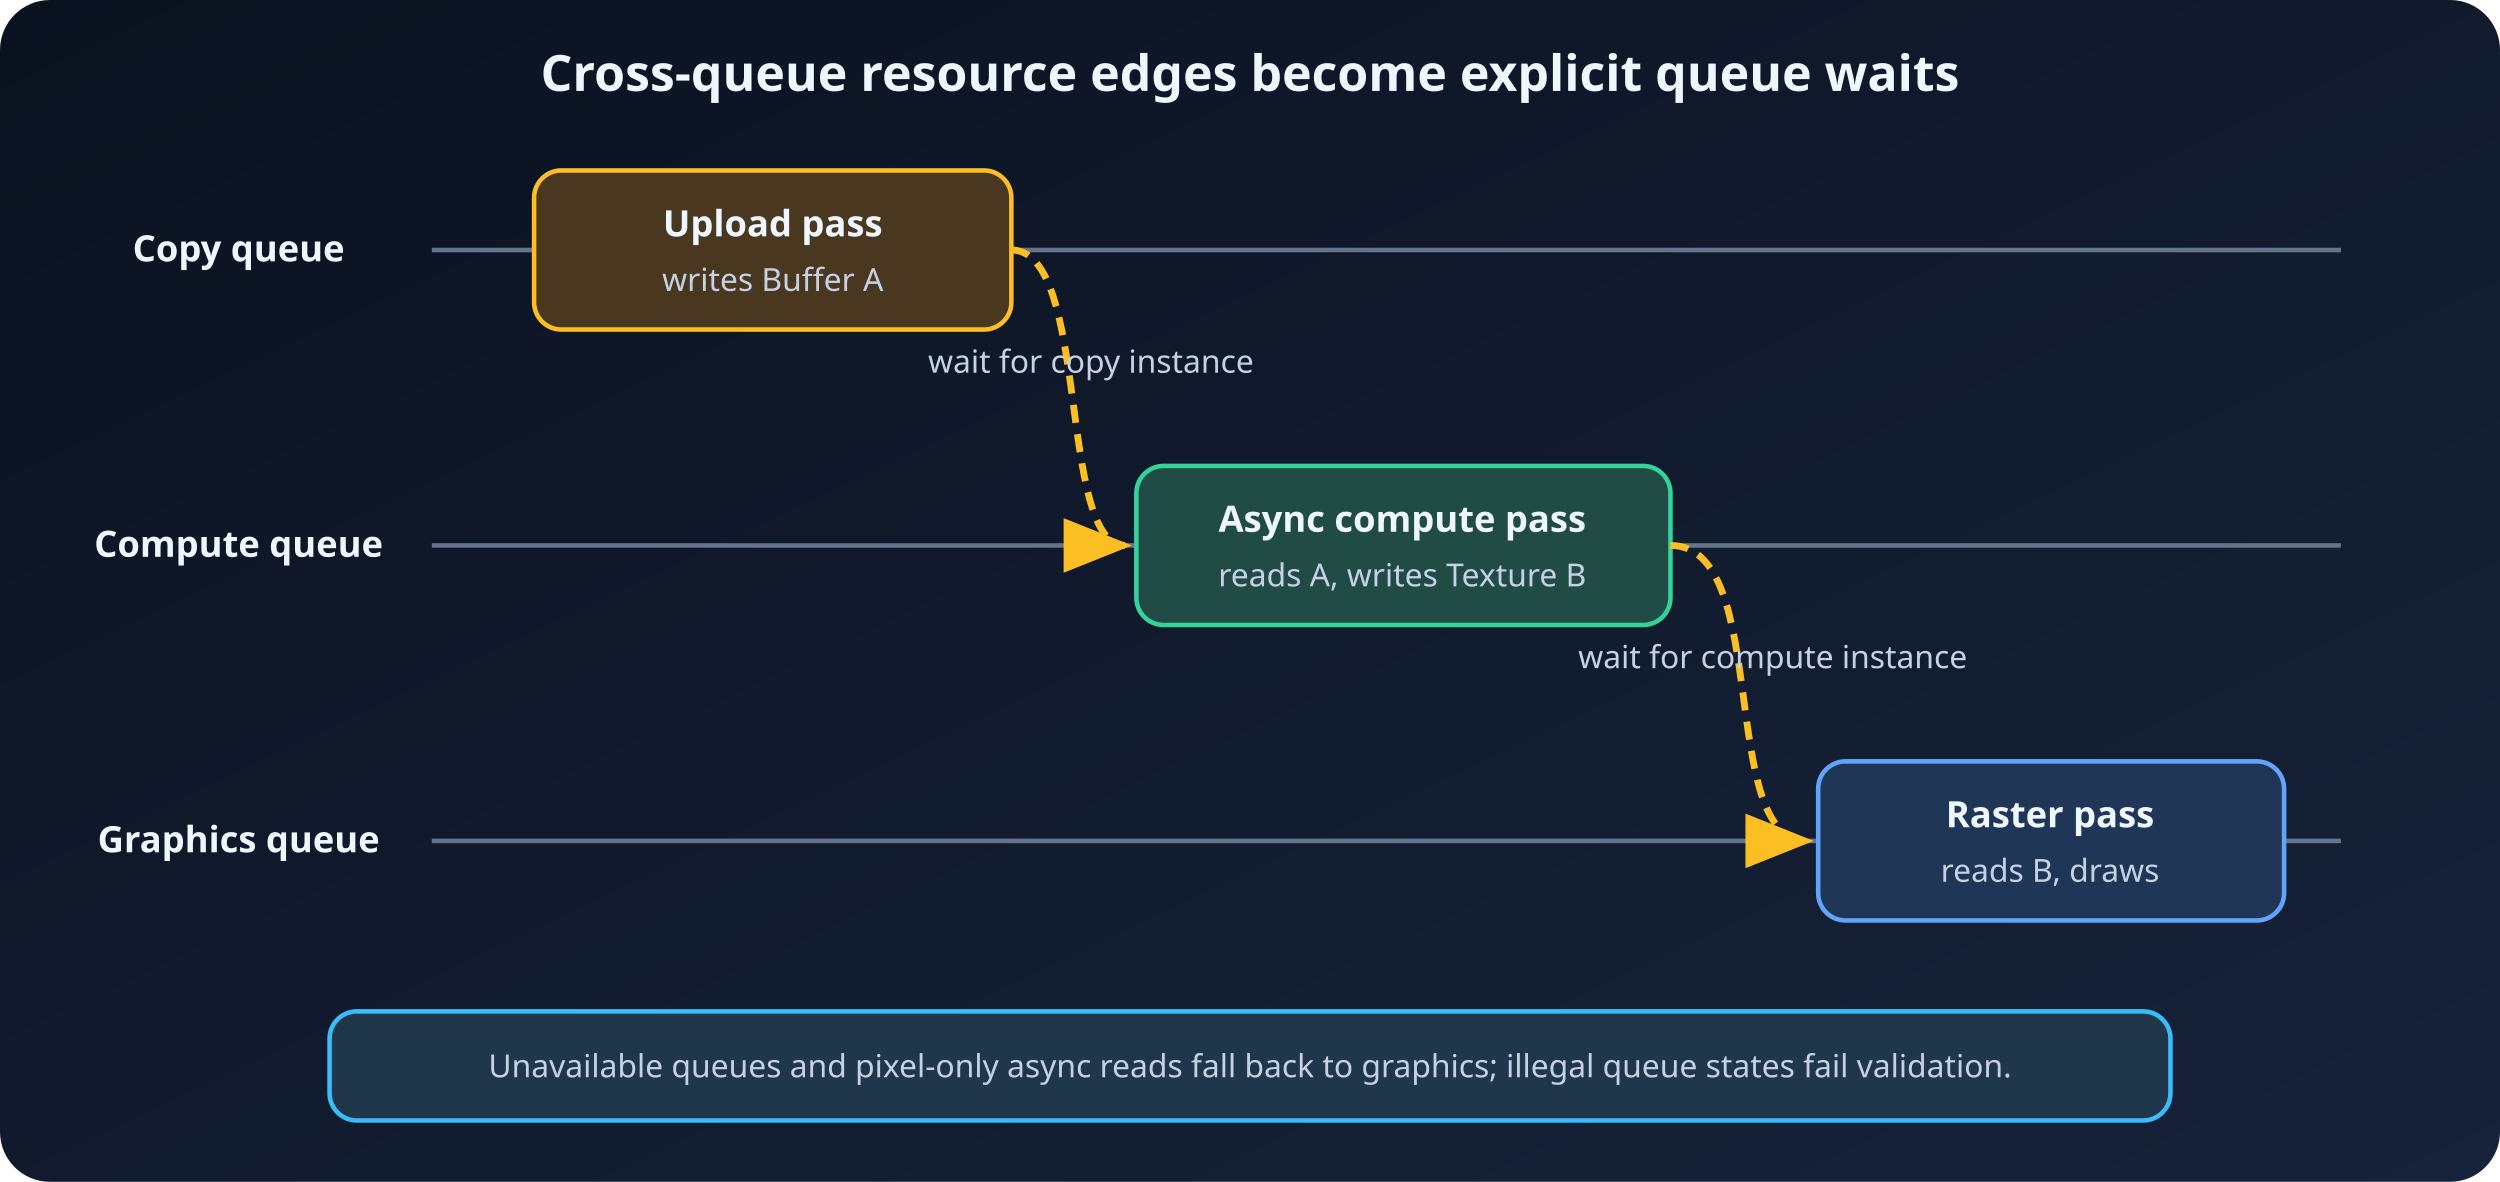
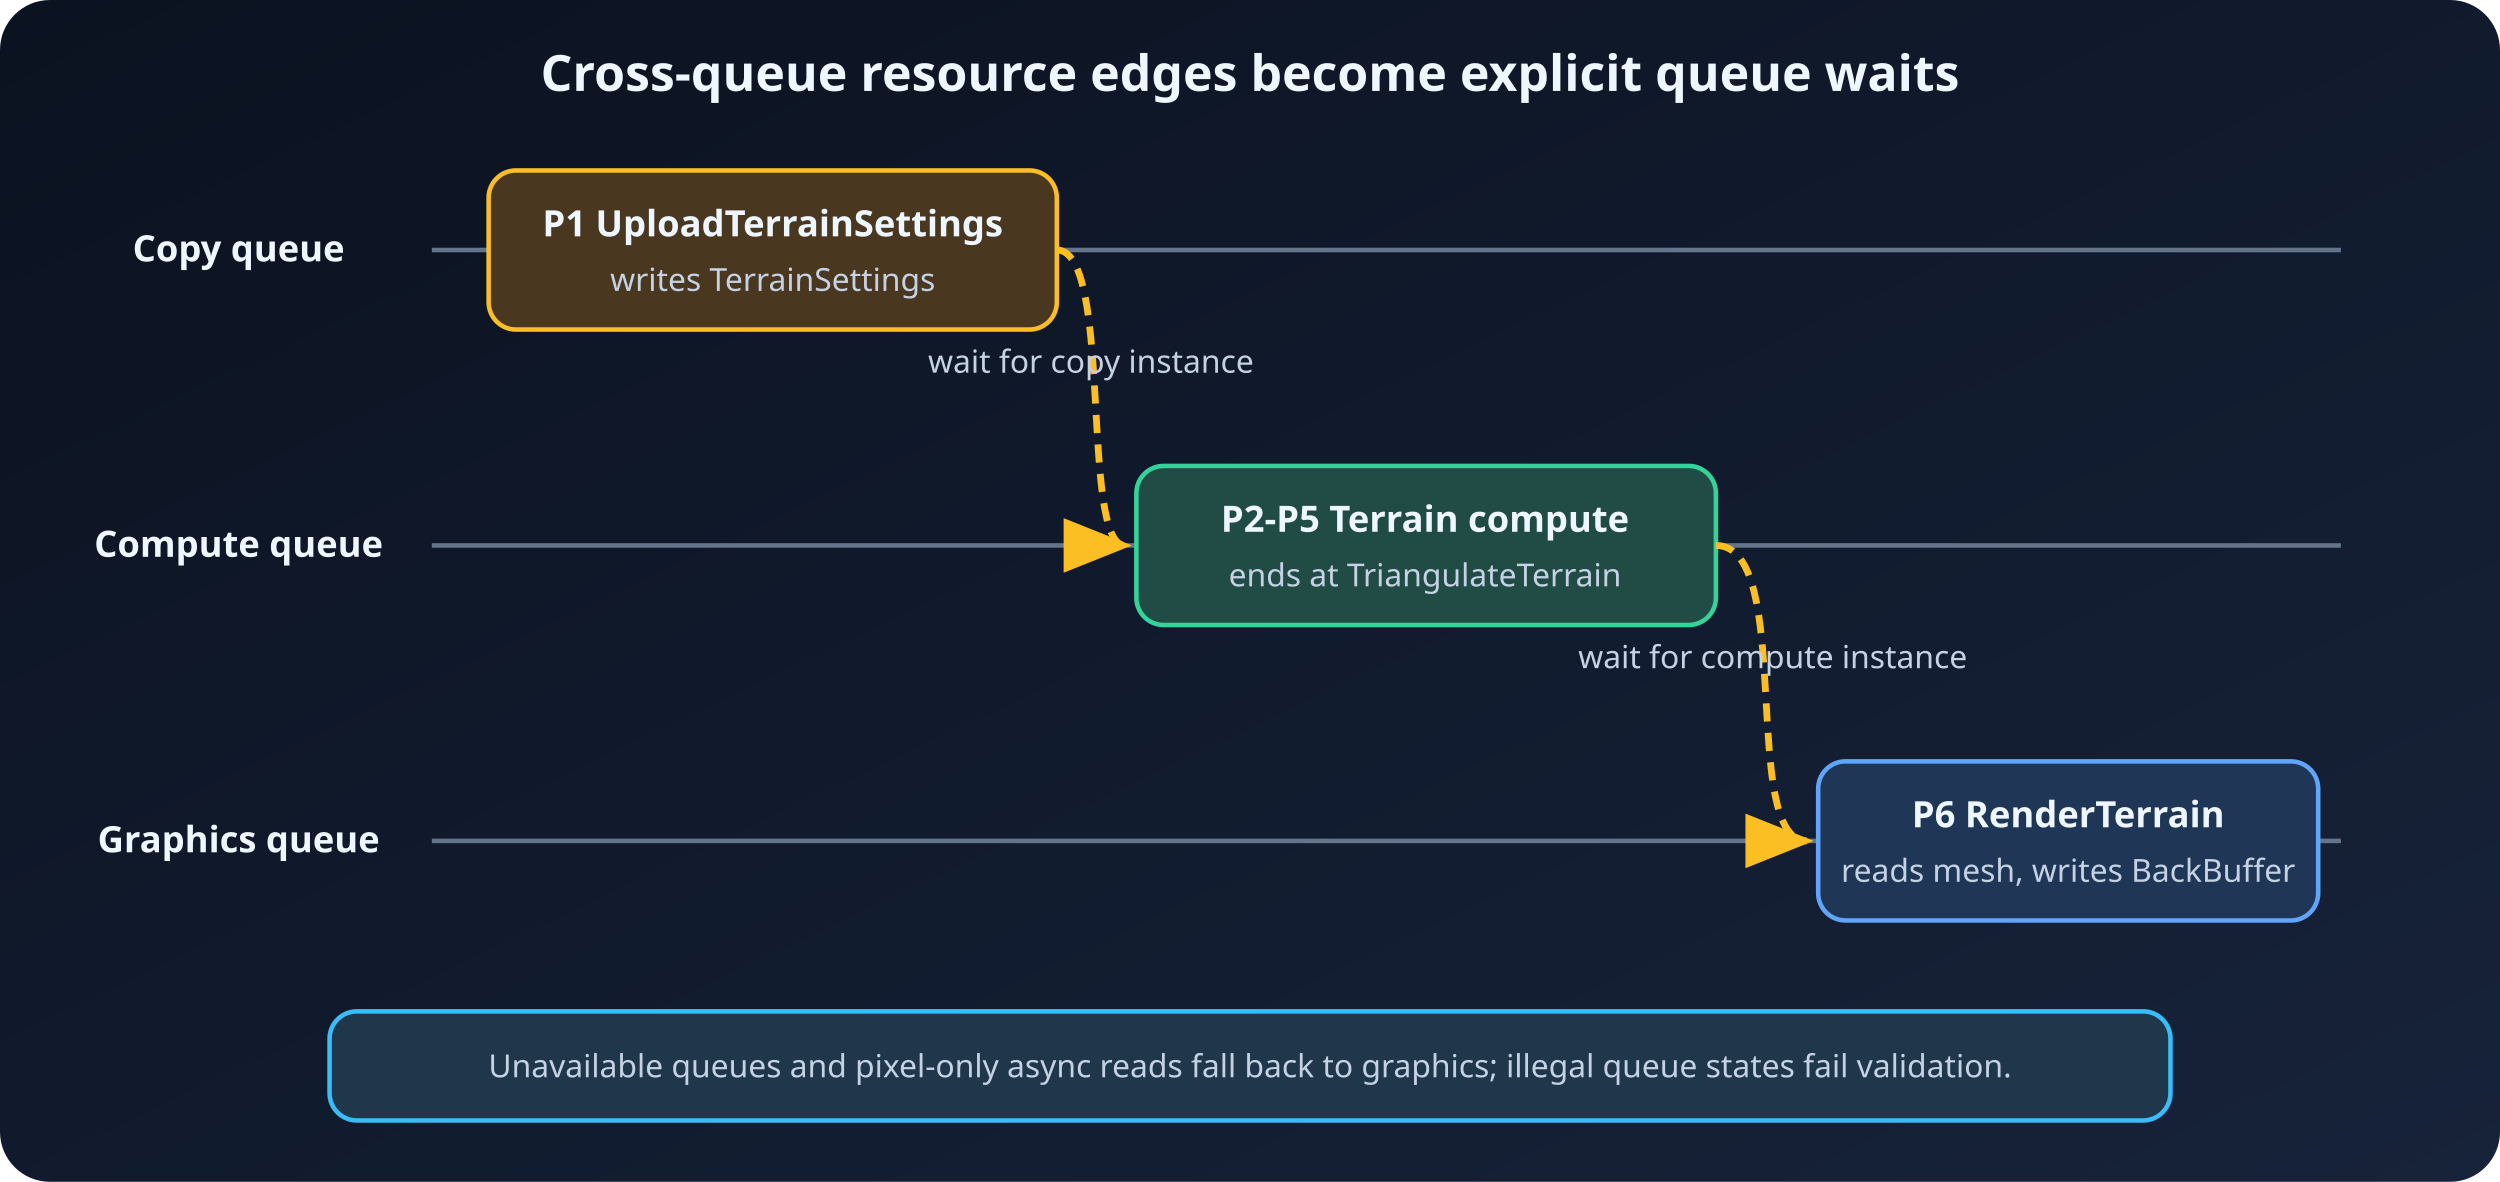
<svg xmlns="http://www.w3.org/2000/svg" width="1100" height="520" viewBox="0 0 1100 520" role="img" aria-labelledby="title desc">
  <defs>
    <linearGradient id="bg" x1="0" y1="0" x2="1" y2="1">
      <stop offset="0" stop-color="#0b1220" />
      <stop offset="1" stop-color="#17233a" />
    </linearGradient>
    <marker id="arrow" markerWidth="10" markerHeight="8" refX="9" refY="4" orient="auto">
      <path d="M0,0 L10,4 L0,8 Z" fill="#fbbf24" />
    </marker>
    <style>
      .box{rx:12;stroke-width:2}.title{font:700 22px system-ui,sans-serif;fill:#eef6ff;text-anchor:middle}
      .label{font:600 16px system-ui,sans-serif;fill:#eef6ff;text-anchor:middle}
      .small{font:14px system-ui,sans-serif;fill:#c5d2e3;text-anchor:middle}
      .lane{stroke:#64748b;stroke-width:2}.wait{stroke:#fbbf24;stroke-width:3;stroke-dasharray:8 5;fill:none;marker-end:url(#arrow)}
    </style>
  </defs>
  <rect width="1100" height="520" rx="22" fill="url(#bg)" />
  <text x="550" y="40" class="title">Cross-queue resource edges become explicit queue waits</text>
  <text x="105" y="115" class="label">Copy queue</text>
  <text x="105" y="245" class="label">Compute queue</text>
  <text x="105" y="375" class="label">Graphics queue</text>
  <line x1="190" y1="110" x2="1030" y2="110" class="lane" />
  <line x1="190" y1="240" x2="1030" y2="240" class="lane" />
  <line x1="190" y1="370" x2="1030" y2="370" class="lane" />
-   <rect class="box" x="235" y="75" width="210" height="70" fill="#493720" stroke="#fbbf24" />
-   <text x="340" y="104" class="label">Upload pass</text>
-   <text x="340" y="128" class="small">writes Buffer A</text>
-   <rect class="box" x="500" y="205" width="235" height="70" fill="#214b45" stroke="#34d399" />
-   <text x="617" y="234" class="label">Async compute pass</text>
-   <text x="617" y="258" class="small">reads A, writes Texture B</text>
-   <rect class="box" x="800" y="335" width="205" height="70" fill="#1f3656" stroke="#60a5fa" />
-   <text x="902" y="364" class="label">Raster pass</text>
-   <text x="902" y="388" class="small">reads B, draws</text>
-   <path class="wait" d="M445 110 C480 110 465 240 495 240" />
+   <rect class="box" x="215" y="75" width="250" height="70" fill="#493720" stroke="#fbbf24" />
+   <text x="340" y="104" class="label">P1 UploadTerrainSettings</text>
+   <text x="340" y="128" class="small">writes TerrainSettings</text>
+   <rect class="box" x="500" y="205" width="255" height="70" fill="#214b45" stroke="#34d399" />
+   <text x="627" y="234" class="label">P2-P5 Terrain compute</text>
+   <text x="627" y="258" class="small">ends at TriangulateTerrain</text>
+   <rect class="box" x="800" y="335" width="220" height="70" fill="#1f3656" stroke="#60a5fa" />
+   <text x="910" y="364" class="label">P6 RenderTerrain</text>
+   <text x="910" y="388" class="small">reads mesh, writes BackBuffer</text>
+   <path class="wait" d="M465 110 C490 110 475 240 495 240" />
  <text x="480" y="164" class="small">wait for copy instance</text>
-   <path class="wait" d="M735 240 C780 240 755 370 795 370" />
+   <path class="wait" d="M755 240 C790 240 765 370 795 370" />
  <text x="780" y="294" class="small">wait for compute instance</text>
  <rect x="145" y="445" width="810" height="48" rx="12" fill="#20364a" stroke="#38bdf8" stroke-width="2" />
  <text x="550" y="474" class="small">Unavailable queues and pixel-only async reads fall back to graphics; illegal queue states fail validation.</text>
</svg>
